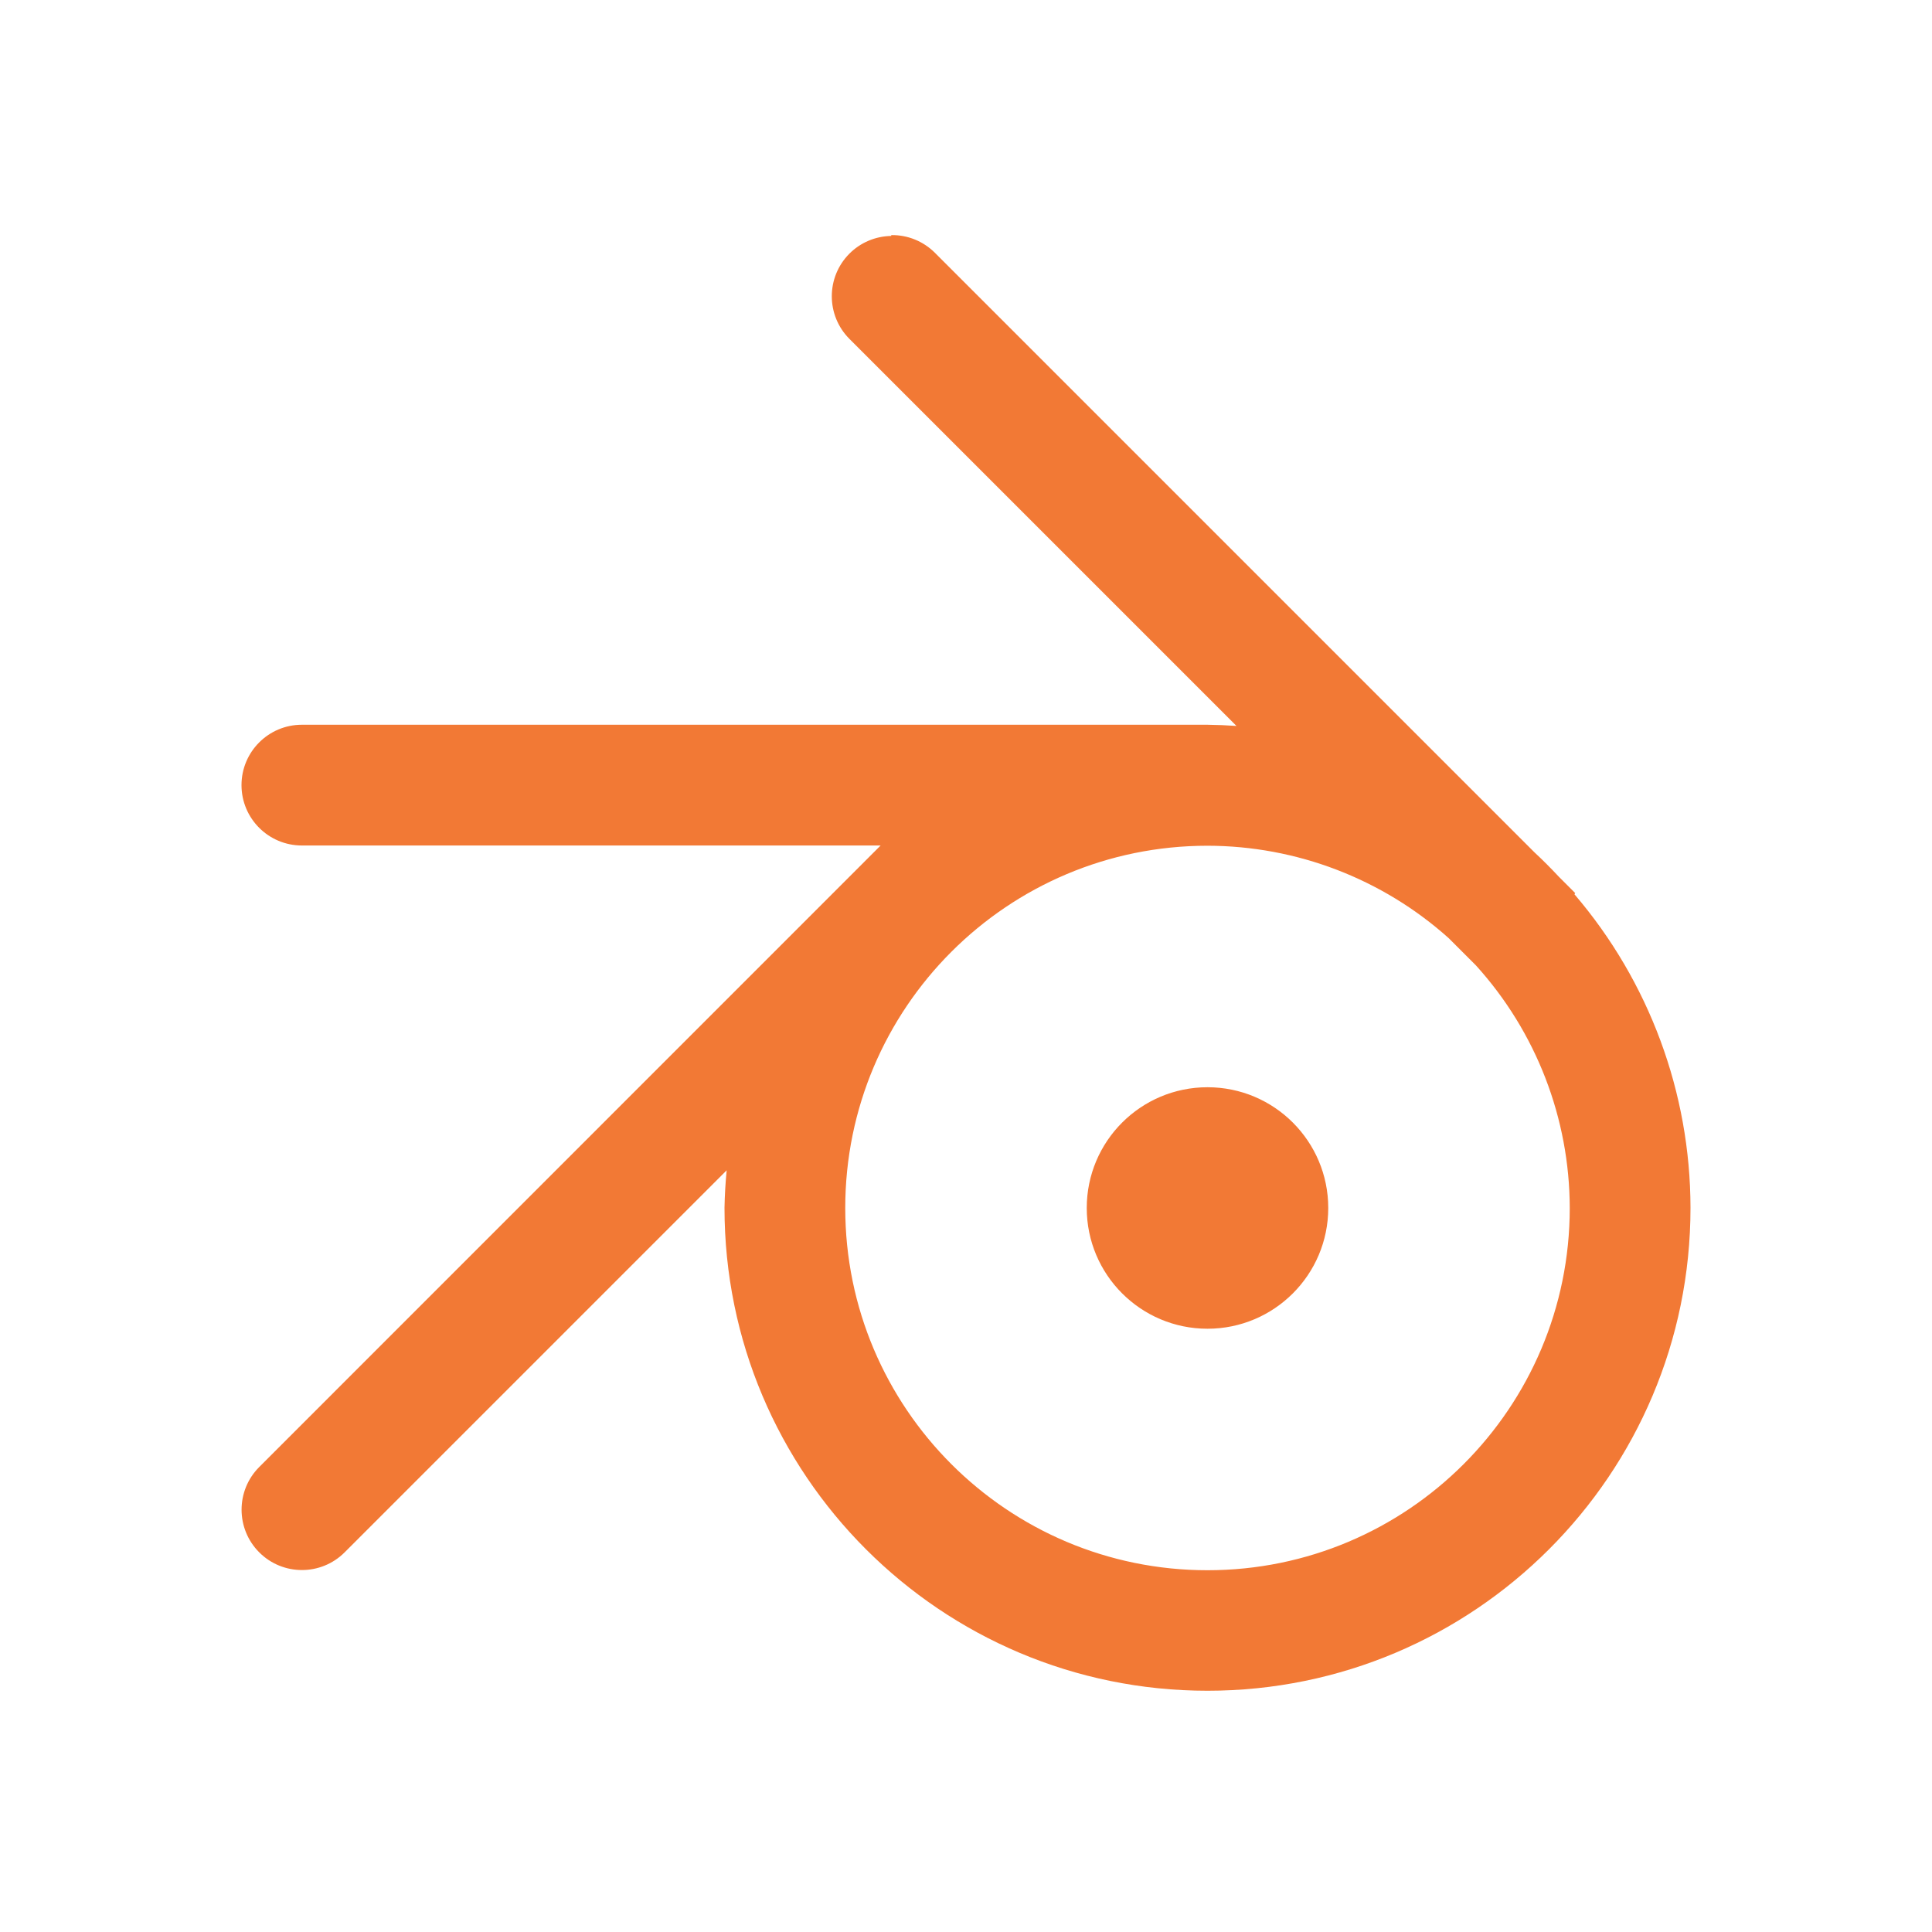
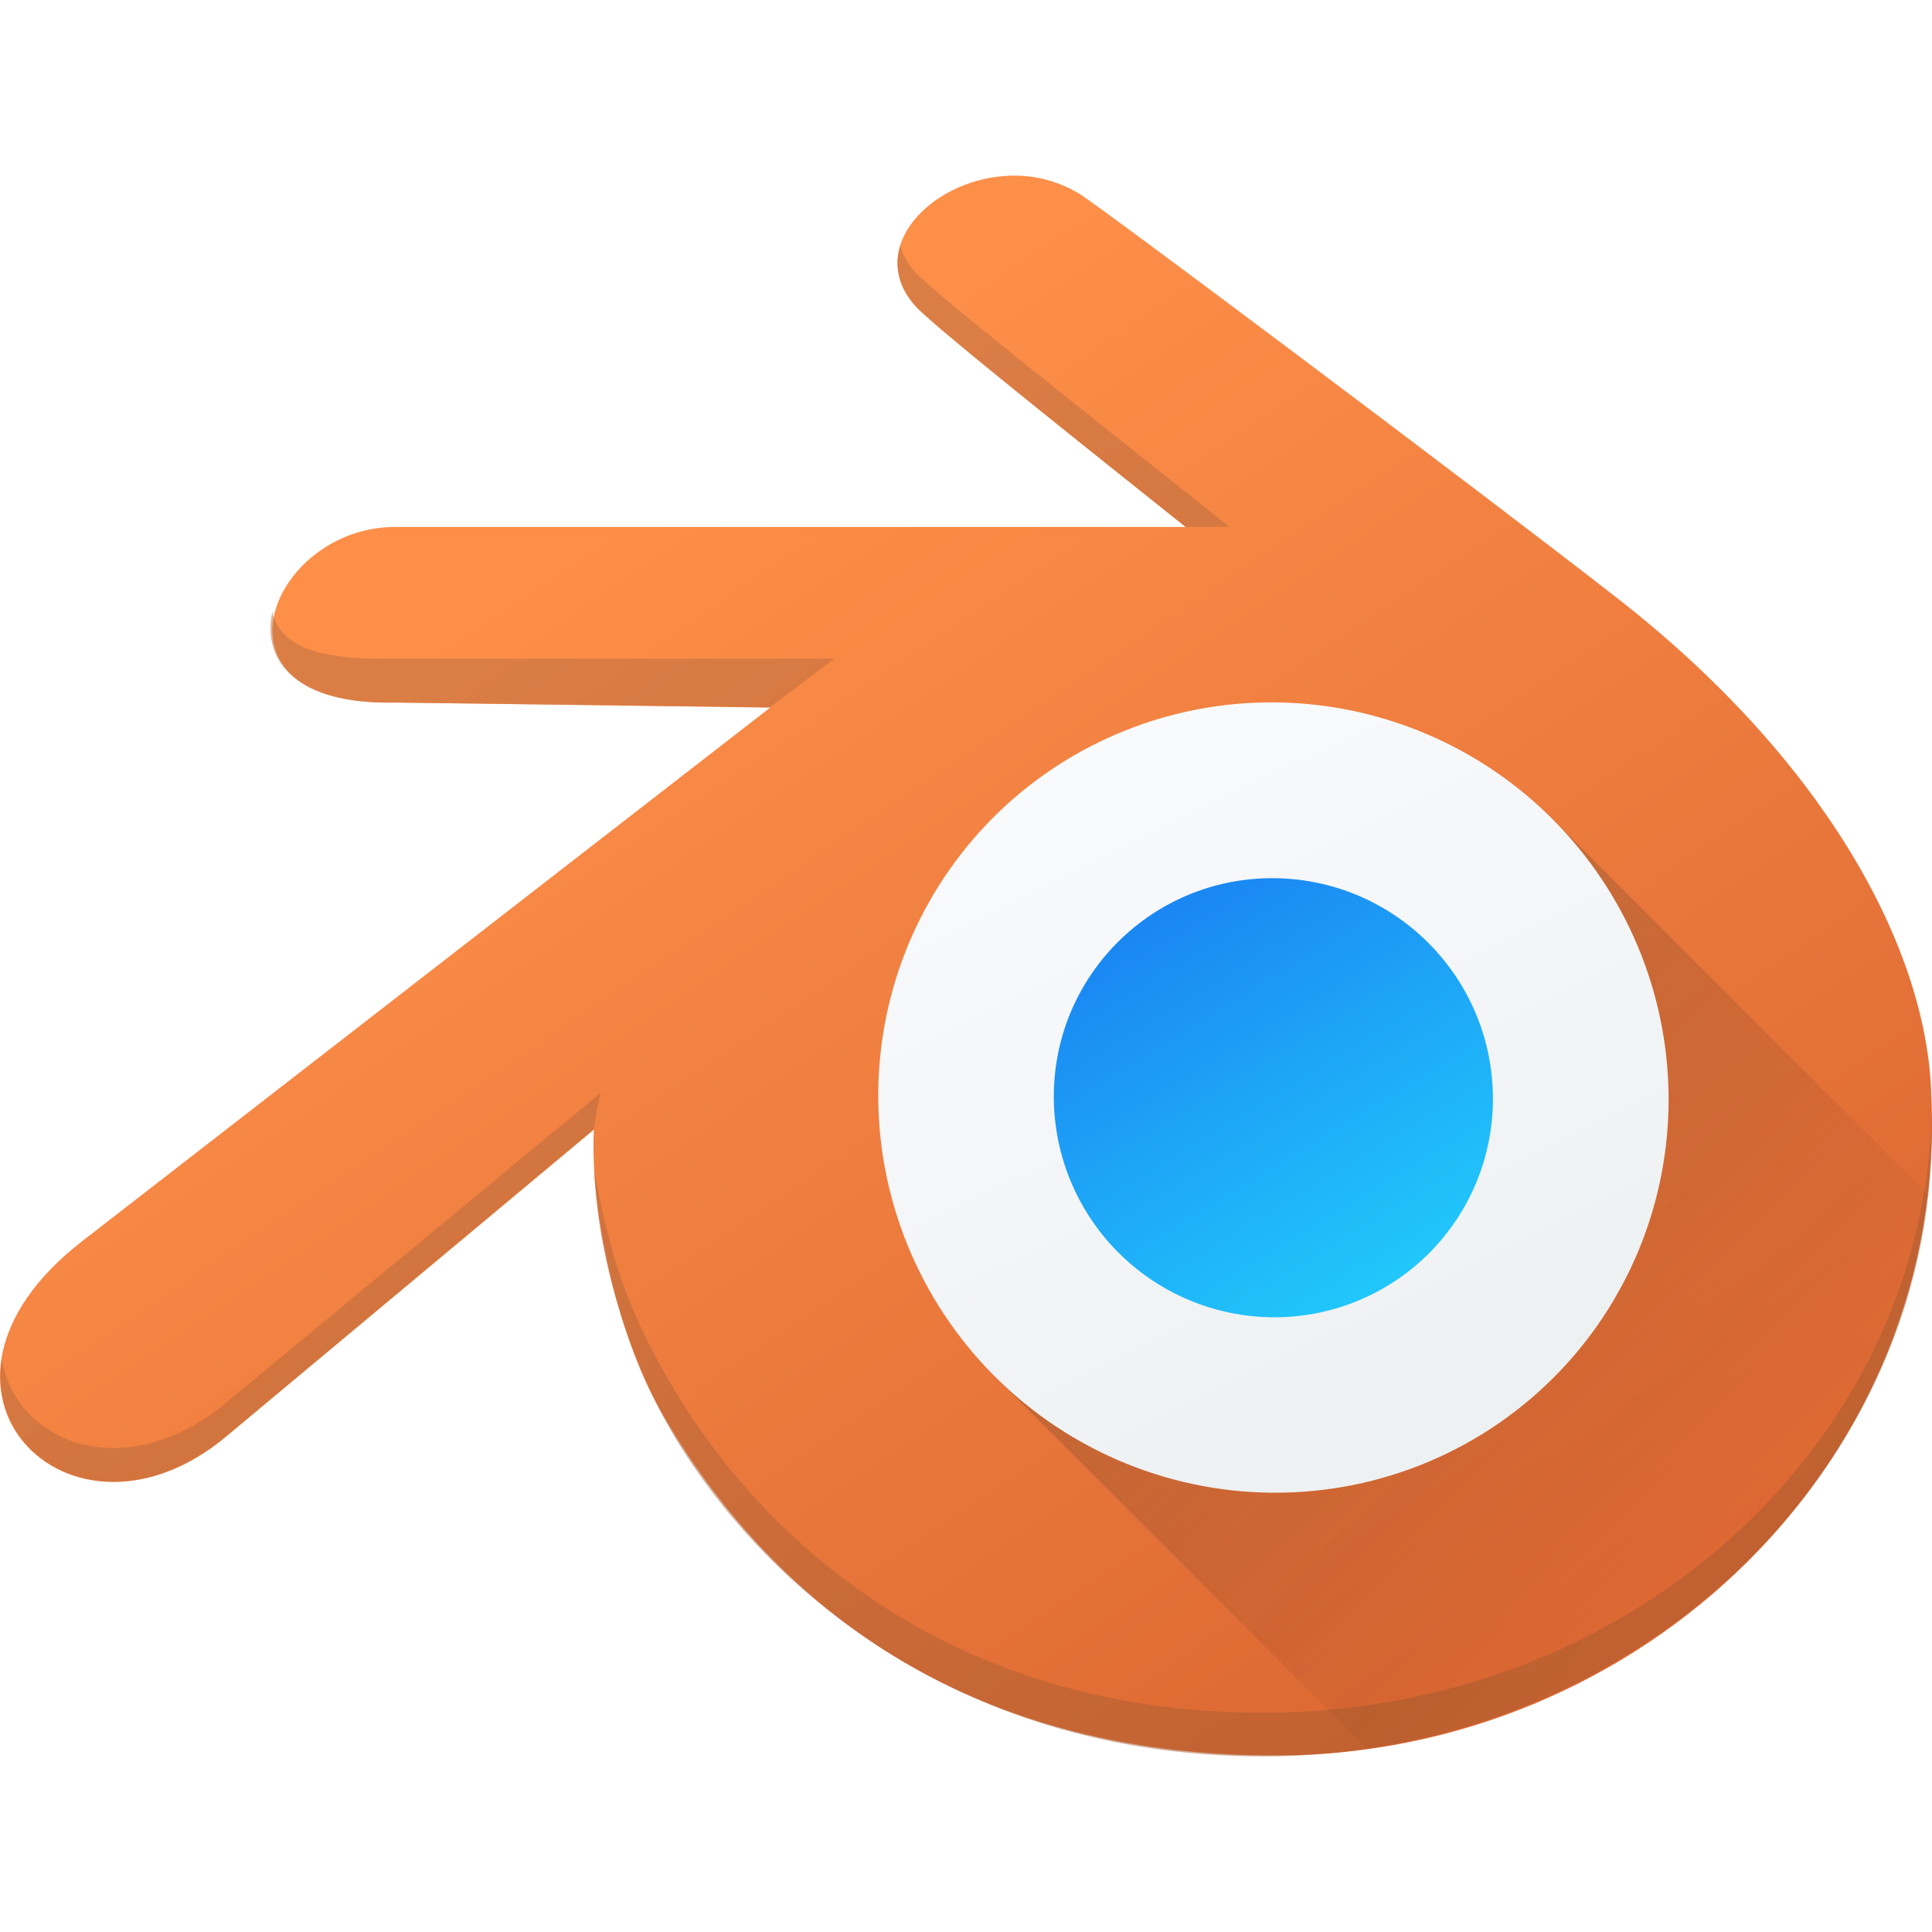
- <svg xmlns="http://www.w3.org/2000/svg" width="16" height="16" viewBox="0 0 16 16">
-   <path fill="#f27935" stroke-width="2" d="m7.381 1038.314a.5 .5 0 0 0 -.346 .146 .5 .5 0 0 0 0 .707l3.205 3.205A4 4 0 0 0 10 1042.362h-7.5a.5 .5 0 0 0 -.5 .5 .5 .5 0 0 0 .5 .5h4.793l-5.146 5.147a.5 .5 0 0 0 0 .707 .5 .5 0 0 0 .707 0l3.164-3.164A4 4 0 0 0 6 1046.362a4 4 0 0 0 4 4 4 4 0 0 0 4 -4 4 4 0 0 0 -.961 -2.596l.006-.01-.135-.135a4 4 0 0 0 -.203 -.203l-4.965-4.965a.5 .5 0 0 0 -.361 -.146zM10 1043.364a3 3 0 0 1 1.996 .764l.227.227A3 3 0 0 1 13 1046.364a3 3 0 0 1 -3 3 3 3 0 0 1 -3 -3 3 3 0 0 1 3 -3m0 2a1 1 0 0 0 -1 1 1 1 0 0 0 1 1 1 1 0 0 0 1 -1 1 1 0 0 0 -1 -1" transform="translate(0-1036.36)" />
+ <svg xmlns="http://www.w3.org/2000/svg" height="128" width="128" version="1.1" id="svg41">
+   <defs id="defs45" />
+   <linearGradient id="c" gradientUnits="userSpaceOnUse" x1="31" x2="41" y1="27" y2="37">
+     <stop offset="0" stop-color="#292929" id="stop2" />
+     <stop offset="1" stop-opacity="0" id="stop4" />
+   </linearGradient>
+   <linearGradient id="a" gradientTransform="matrix(0.86658,0,0,0.8707,7.6,1.527)" gradientUnits="userSpaceOnUse" x1="39.75" x2="13.888" y1="49.75" y2="11.25">
+     <stop offset="0" stop-color="#d6602e" id="stop7" />
+     <stop offset="1" stop-color="#fd8f49" id="stop9" />
+   </linearGradient>
+   <linearGradient id="d" gradientUnits="userSpaceOnUse" x1="415.5" x2="407.4" y1="537.26" y2="519.75">
+     <stop offset="0" stop-color="#eef1f2" id="stop12" />
+     <stop offset="1" stop-color="#f9fafb" id="stop14" />
+   </linearGradient>
+   <linearGradient id="b" gradientUnits="userSpaceOnUse" x1="41" x2="16" y1="46.75" y2="12.5">
+     <stop offset="0" stop-color="#a3582d" id="stop17" />
+     <stop offset="1" stop-color="#ba6d42" id="stop19" />
+   </linearGradient>
+   <linearGradient id="e" gradientTransform="matrix(-1.17844,0,0,-1.24685,516.197,684.37)" gradientUnits="userSpaceOnUse" x1="414.63" x2="409.79" y1="531.77" y2="523.38">
+     <stop offset="0" stop-color="#197cf1" id="stop22" />
+     <stop offset="1" stop-color="#21c9fb" id="stop24" />
+   </linearGradient>
+   <g id="g869" transform="matrix(2.909088,0,0,2.909088,-5.817408,-5.817186)">
+     <g stroke-linejoin="round" stroke-width="2" id="g31">
+       <path d="m 24.883,6.008 c -1.72,0.12 -3.18,1.669 -2.04,2.959 C 23.283,9.465 27.322,12.65 29,14 H 11 c -2.854,-0.003 -4.514,4.1 0,4 l 8.54,0.115 -15.67,12.153 c -4.313,3.343 -0.293,7.431 3.28,4.449 l 8.375,-6.99 c -0.092,1.777 0.499,4.616 1.538,6.443 2.437,4.205 6.775,7.844 14.068,7.809 8.198,-0.04 15.272,-6.656 14.85,-15.133 C 45.847,23.498 43.494,19.252 38.812,15.607 35.37,12.927 27.116,6.747 26.602,6.426 a 2.842,2.842 0 0 0 -1.72,-0.418 z" fill="url(#a)" id="path27" style="fill:url(#a)" />
+       <path d="m 19.197,6.979 c -0.153,0.504 -0.064,1.052 0.393,1.566 0.436,0.492 4.951,4.082 7.108,5.787 h 1.153 C 25.915,12.782 20.097,8.24 19.59,7.668 a 1.836,1.836 0 0 1 -0.393,-0.69 z m -16.5,9.574 c -0.274,1.269 0.598,2.432 3.23,2.373 l 9.847,0.125 1.692,-1.273 H 5.926 C 3.915,17.822 2.908,17.466 2.697,16.553 Z m 8.63,12.582 -9.847,8.105 c -2.675,2.222 -5.55,1.02 -5.892,-1.142 -0.409,2.677 2.872,4.53 5.892,2.021 l 9.666,-8.03 c 0.067,-0.465 0.149,-0.818 0.18,-0.954 z m 34.982,0.523 c -0.252,8.838 -8.064,15.644 -17.465,15.69 -8.923,0.043 -14.296,-5.245 -16.593,-10.374 -0.574,-1.289 -0.857,-2.55 -1.094,-3.815 0.103,2.538 1.056,5.265 2.226,7.16 2.708,4.316 7.958,8.208 15.46,8.171 9.711,-0.047 17.726,-7.589 17.466,-16.832 z" fill="url(#b)" opacity="0.5" transform="matrix(0.86658,0,0,0.8707,5.864,1.521)" id="path29" style="fill:url(#b)" />
+     </g>
+     <path d="m 37.352,20.648 -12.698,12.698 8.477,8.476 c 6.56,-0.9 11.986,-5.984 12.756,-12.638 z" fill="url(#c)" opacity="0.2" id="path33" style="fill:url(#c)" />
+     <g stroke-linecap="round" stroke-linejoin="round" stroke-width="2" id="g39">
+       <path d="m 424.038,528.367 c 0.094,2.688 -0.955,5.304 -2.937,7.255 -2.006,1.973 -4.78,3.082 -7.69,3.064 -2.907,-0.019 -5.672,-1.16 -7.668,-3.153 -1.969,-1.966 -3.01,-4.582 -2.918,-7.258 0.091,-2.63 1.272,-5.106 3.265,-6.903 1.97,-1.776 4.596,-2.762 7.318,-2.755 2.725,0.007 5.359,1.007 7.34,2.8 2.007,1.815 3.197,4.309 3.29,6.95 z" fill="url(#d)" transform="matrix(0.84809,0,0,0.8969,-319.626,-447.152)" id="path35" style="fill:url(#d)" />
+       <path d="M 30.996,22 A 4.973,4.973 0 0 0 26,26.91 5.027,5.027 0 0 0 30.996,32 4.974,4.974 0 0 0 36,26.957 5.027,5.027 0 0 0 30.996,22 Z" fill="url(#e)" id="path37" style="fill:url(#e)" />
+     </g>
+   </g>
</svg>
